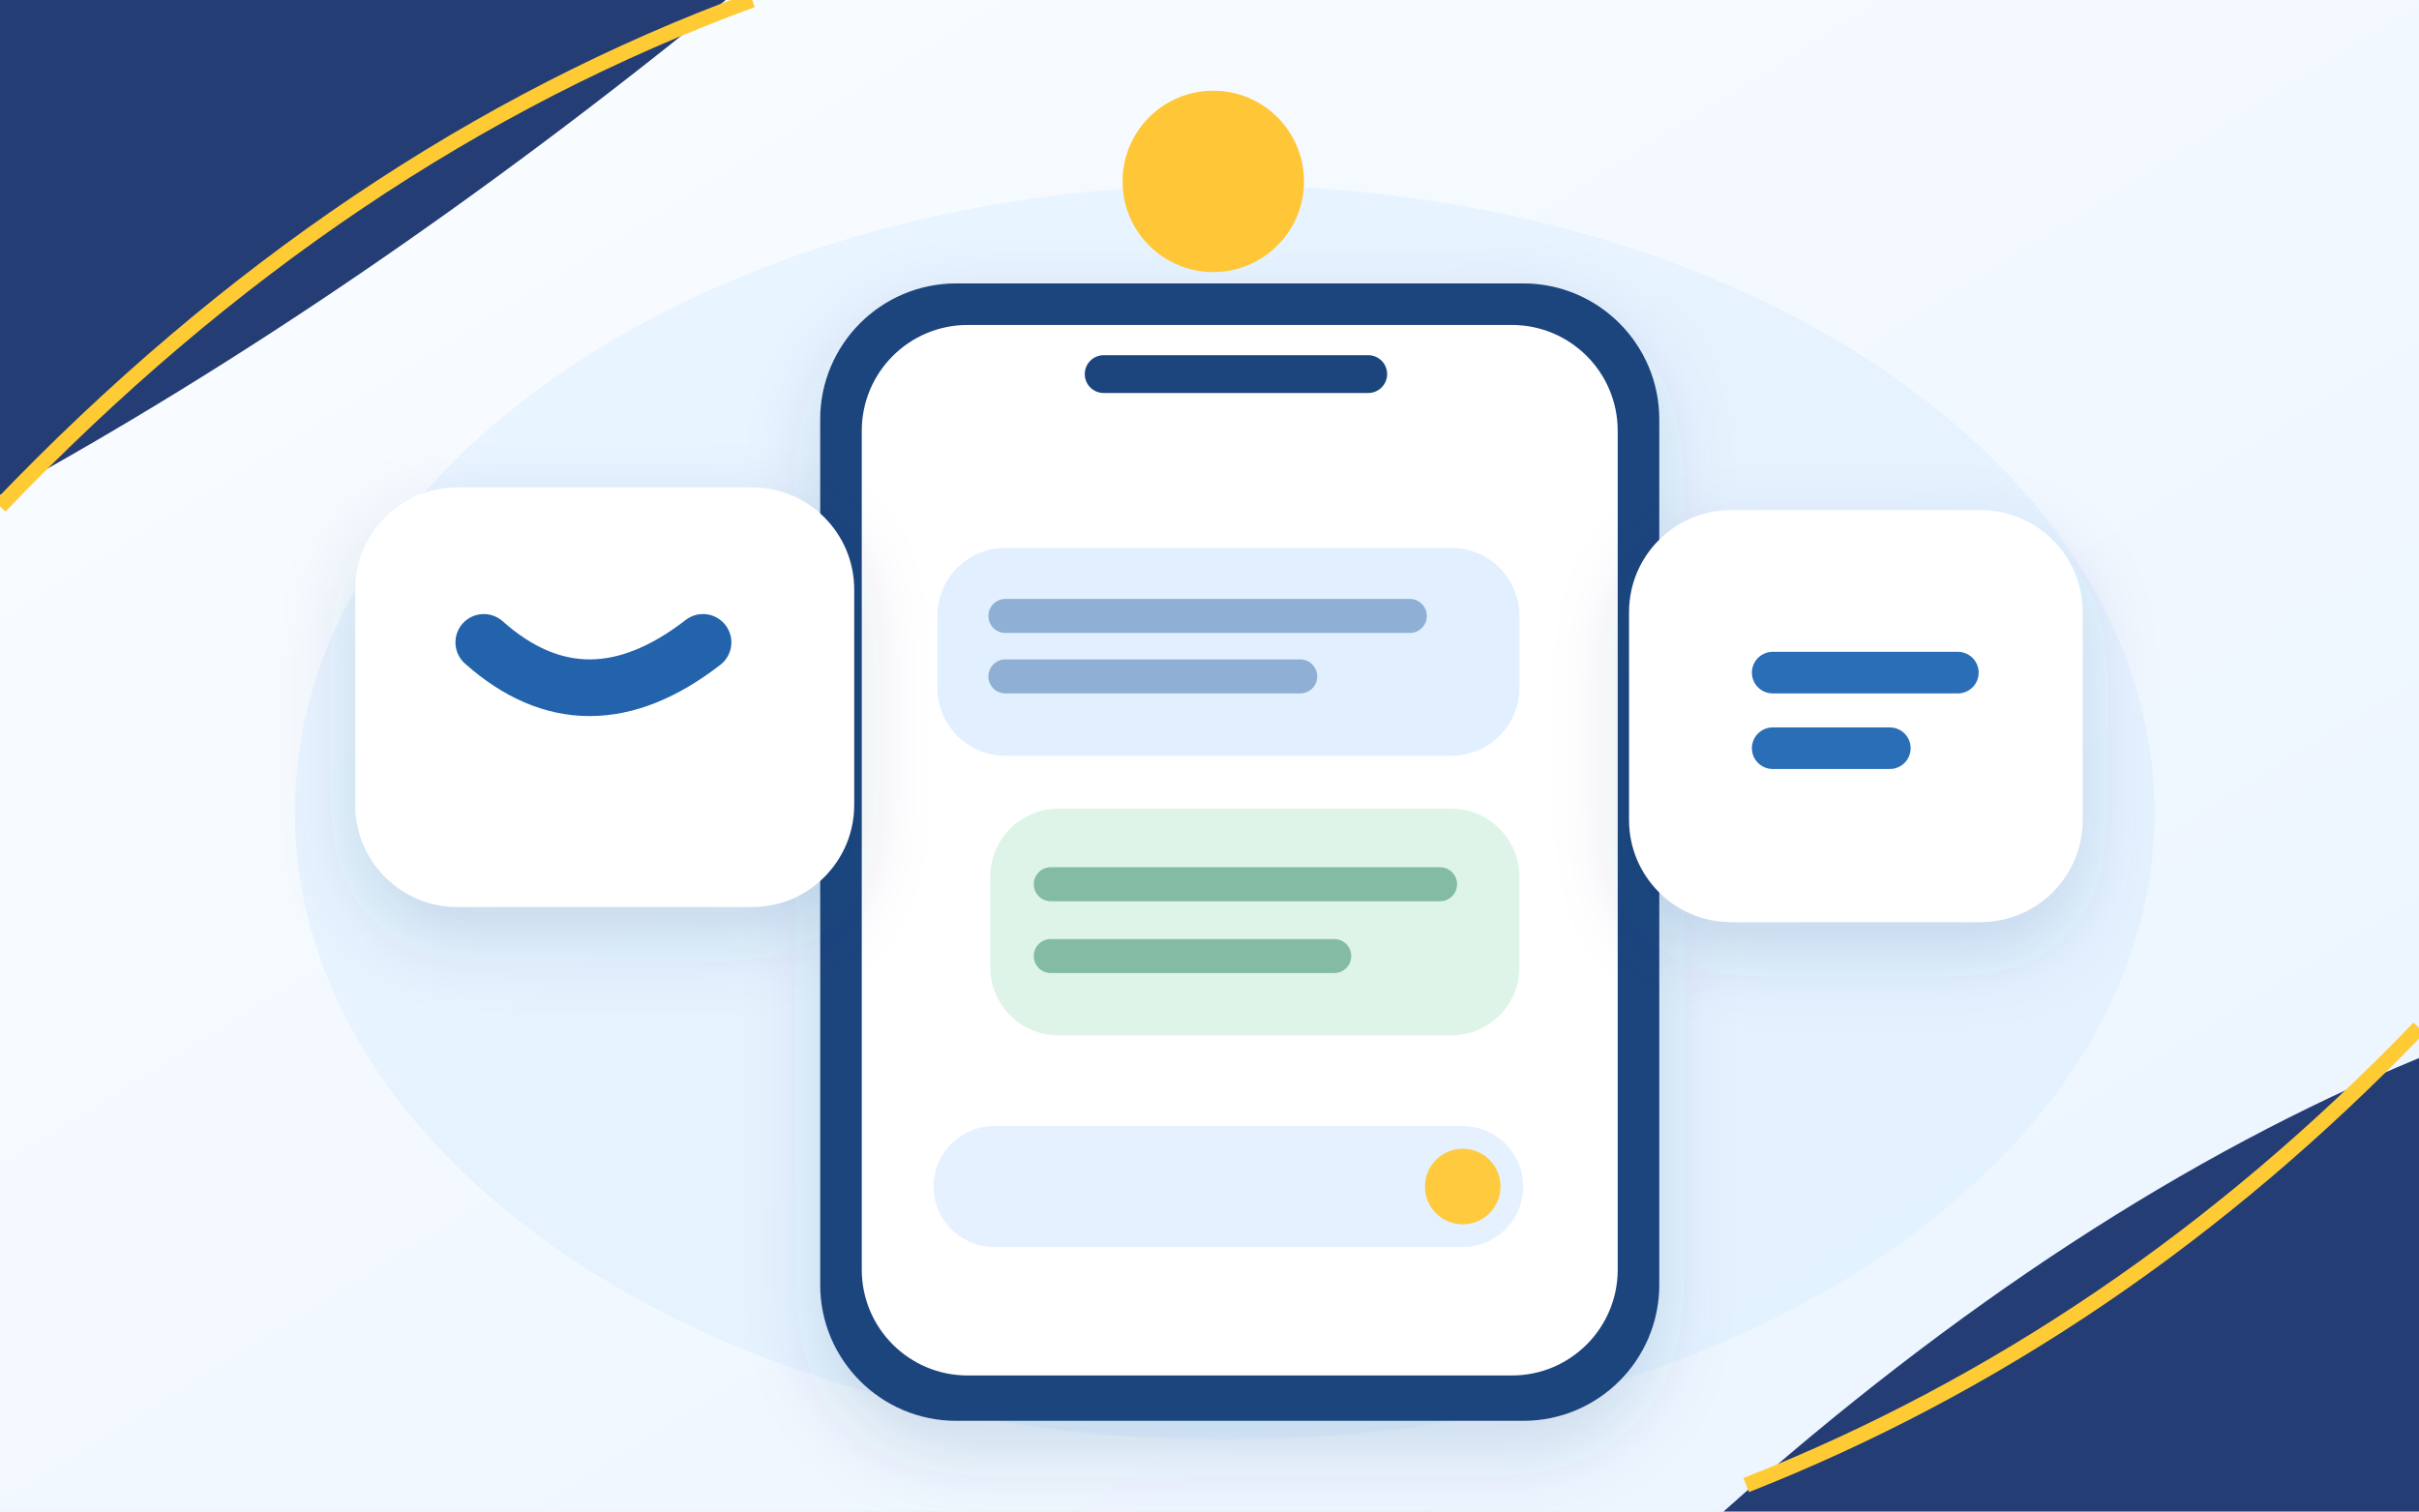
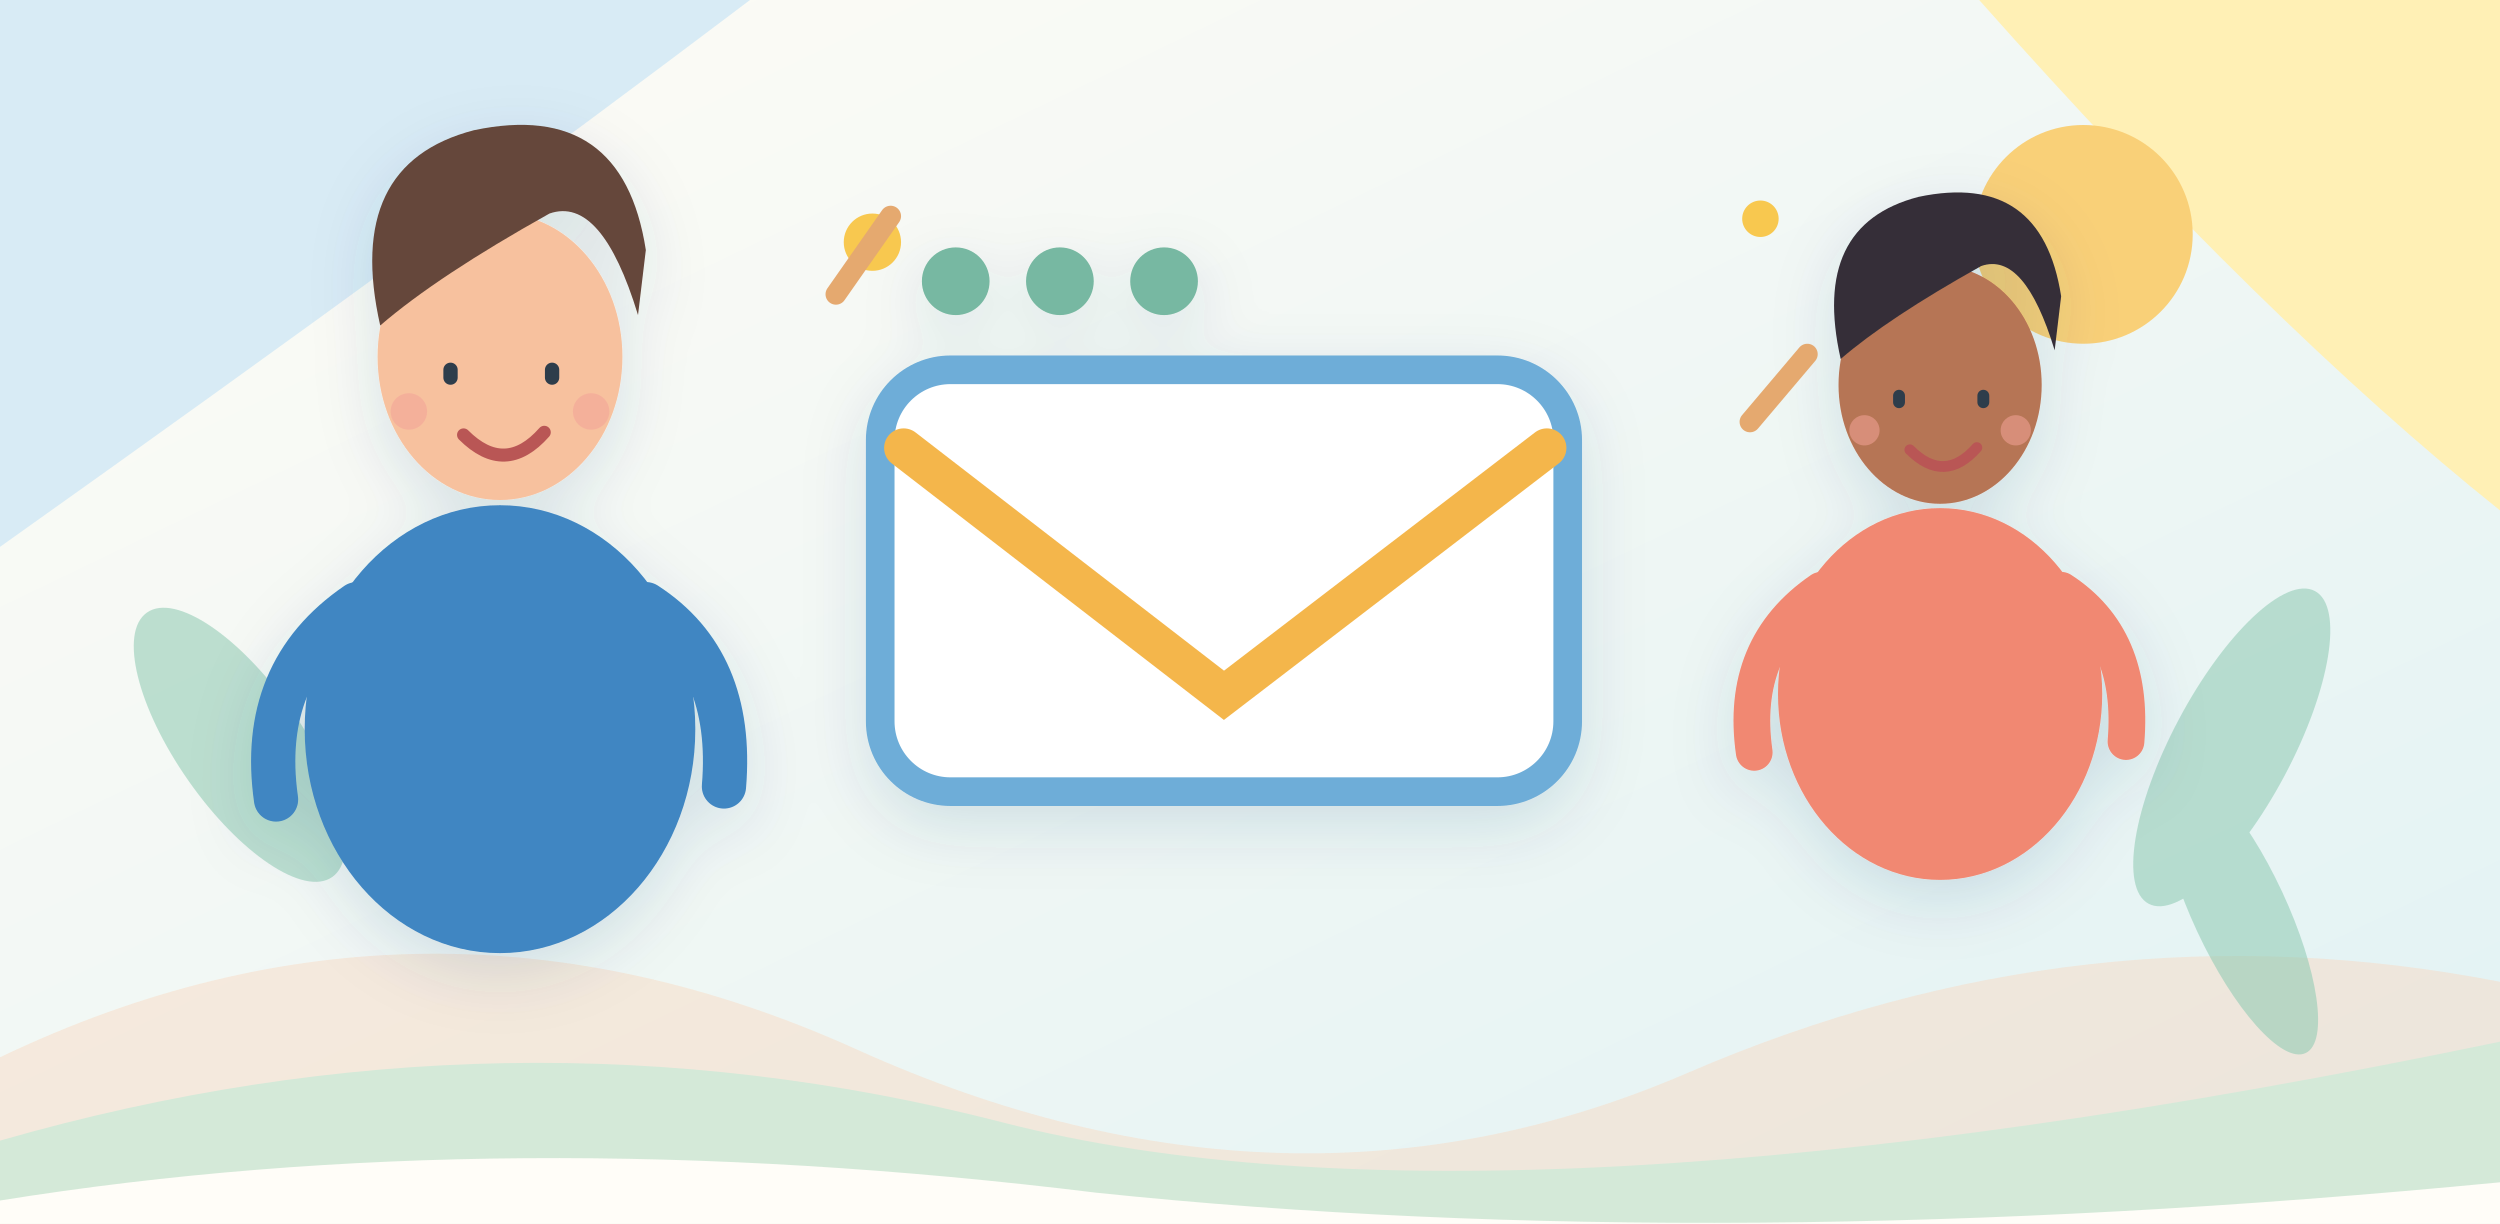
- <svg xmlns="http://www.w3.org/2000/svg" viewBox="0 0 640 400">
+ <svg xmlns="http://www.w3.org/2000/svg" viewBox="0 0 960 470" role="img" aria-label="Ilustração alegre da comunidade escolar">
  <defs>
-     <linearGradient id="b" x1="0" y1="0" x2="1" y2="1">
-       <stop stop-color="#fbfdff" />
-       <stop offset="1" stop-color="#eaf4ff" />
+     <linearGradient id="bg" x2="1" y2="1">
+       <stop stop-color="#FFFCF5" />
+       <stop offset="1" stop-color="#E1F2F4" />
    </linearGradient>
-     <filter id="s" x="-30%" y="-30%" width="160%" height="160%">
-       <feDropShadow dx="0" dy="8" stdDeviation="10" flood-color="#183f7b" flood-opacity=".15" />
+     <filter id="sh">
+       <feDropShadow dx="0" dy="8" stdDeviation="12" flood-color="#1D4978" flood-opacity=".13" />
    </filter>
  </defs>
-   <rect width="640" height="400" fill="url(#b)" />
-   <ellipse cx="324" cy="215" rx="246" ry="166" fill="#d9edff" opacity=".5" />
-   <path d="M0 0h192Q95 79 0 131Z" fill="#253d75" />
-   <path d="M0 134Q90 40 199 0" stroke="#ffcb35" stroke-width="4" fill="none" />
-   <path d="M640 400H456q92-82 184-120Z" fill="#253d75" />
-   <path d="M640 272q-79 82-178 121" stroke="#ffcb35" stroke-width="4" fill="none" />
-   <g filter="url(#s)">
-     <rect x="217" y="75" width="222" height="301" rx="36" fill="#1b457d" />
-     <rect x="228" y="86" width="200" height="278" rx="28" fill="#fff" />
-     <rect x="287" y="94" width="80" height="10" rx="5" fill="#1b457d" />
-     <rect x="248" y="145" width="154" height="55" rx="18" fill="#e2efff" />
-     <path d="M266 163h107m-107 16h78" stroke="#90afd4" stroke-width="9" stroke-linecap="round" />
-     <rect x="262" y="214" width="140" height="60" rx="18" fill="#dff4e9" />
-     <path d="M278 234h103m-103 19h75" stroke="#83bba5" stroke-width="9" stroke-linecap="round" />
-     <rect x="247" y="298" width="156" height="32" rx="16" fill="#e6f1ff" />
-     <circle cx="387" cy="314" r="10" fill="#ffca3c" />
+   <rect width="960" height="470" fill="url(#bg)" />
+   <path d="M0 0h288Q169 90 0 210Z" fill="#D8EBF5" />
+   <path d="M960 0H760Q870 124 960 196Z" fill="#FFF0B5" />
+   <circle cx="800" cy="90" r="42" fill="#F9D078" />
+   <path d="M0 406Q163 328 329 403T648 412T960 377V470H0Z" fill="#F9D7BE" opacity=".45" />
+   <path d="M0 438Q195 382 385 431T960 400V470H0Z" fill="#D4E9D8" />
+   <g opacity=".55" fill="#8CC9B1">
+     <ellipse cx="92" cy="286" rx="24" ry="62" transform="rotate(-35 92 286)" />
+     <ellipse cx="857" cy="287" rx="23" ry="68" transform="rotate(28 857 287)" />
+     <ellipse cx="860" cy="350" rx="18" ry="60" transform="rotate(-25 860 350)" />
  </g>
-   <g filter="url(#s)">
-     <rect x="94" y="129" width="132" height="111" rx="27" fill="#fff" />
-     <rect x="431" y="135" width="120" height="109" rx="27" fill="#fff" />
+   <g filter="url(#sh)">
+     <g transform="translate(192 130) scale(1)">
+       <ellipse cx="0" cy="150" rx="75" ry="86" fill="#3F86C2" />
+       <path d="M-55 102q-38 26-31 75M56 102q34 22 30 70" fill="none" stroke="#3F86C2" stroke-width="17" stroke-linecap="round" />
+       <ellipse cy="7" cx="0" rx="47" ry="55" fill="#F7C19E" />
+       <path d="M-46-5q-14-62 36-75 57-12 66 46l-3 25Q39-55 19-48q-43 24-65 43" fill="#65473A" />
+       <path d="M-19 12v3m39-3v3" fill="none" stroke="#2E3D4C" stroke-width="5.5" stroke-linecap="round" />
+       <path d="M-14 37q16 16 31-1" fill="none" stroke="#B95655" stroke-width="5" stroke-linecap="round" />
+       <circle cx="-35" cy="28" r="7" fill="#F3A298" opacity=".55" />
+       <circle cx="35" cy="28" r="7" fill="#F3A298" opacity=".55" />
+     </g>
+     <g transform="translate(745 142) scale(0.83)">
+       <ellipse cx="0" cy="150" rx="75" ry="86" fill="#F18872" />
+       <path d="M-55 102q-38 26-31 75M56 102q34 22 30 70" fill="none" stroke="#F18872" stroke-width="17" stroke-linecap="round" />
+       <ellipse cy="7" cx="0" rx="47" ry="55" fill="#B67554" />
+       <path d="M-46-5q-14-62 36-75 57-12 66 46l-3 25Q39-55 19-48q-43 24-65 43" fill="#342F39" />
+       <path d="M-19 12v3m39-3v3" fill="none" stroke="#2E3D4C" stroke-width="5.5" stroke-linecap="round" />
+       <path d="M-14 37q16 16 31-1" fill="none" stroke="#B95655" stroke-width="5" stroke-linecap="round" />
+       <circle cx="-35" cy="28" r="7" fill="#F3A298" opacity=".55" />
+       <circle cx="35" cy="28" r="7" fill="#F3A298" opacity=".55" />
+     </g>
+     <g transform="translate(472 220)">
+       <rect x="-134" y="-78" width="264" height="162" rx="27" fill="#fff" stroke="#6EADD8" stroke-width="11" />
+       <path d="m-125-48 123 95 124-95" fill="none" stroke="#F4B64B" stroke-width="15" stroke-linecap="round" />
+       <g fill="#77B8A2">
+         <circle cx="-105" cy="-112" r="13" />
+         <circle cx="-65" cy="-112" r="13" />
+         <circle cx="-25" cy="-112" r="13" />
+       </g>
+     </g>
  </g>
-   <path d="M128 170q27 24 58 0" stroke="#2363ac" stroke-width="15" fill="none" stroke-linecap="round" />
-   <path d="M469 178h49m-49 20h31" stroke="#2b6eb8" stroke-width="11" stroke-linecap="round" />
-   <circle cx="321" cy="48" r="24" fill="#ffc637" />
+   <g fill="#F8C84F">
+     <circle cx="335" cy="93" r="11" />
+     <circle cx="676" cy="84" r="7" />
+   </g>
+   <path d="M321 113l21-30m330 79 22-26" stroke="#E5A96F" stroke-width="8" stroke-linecap="round" />
+   <path d="M0 461q193-31 421-3 239 25 539-4v16H0Z" fill="#FFFDF8" />
</svg>
